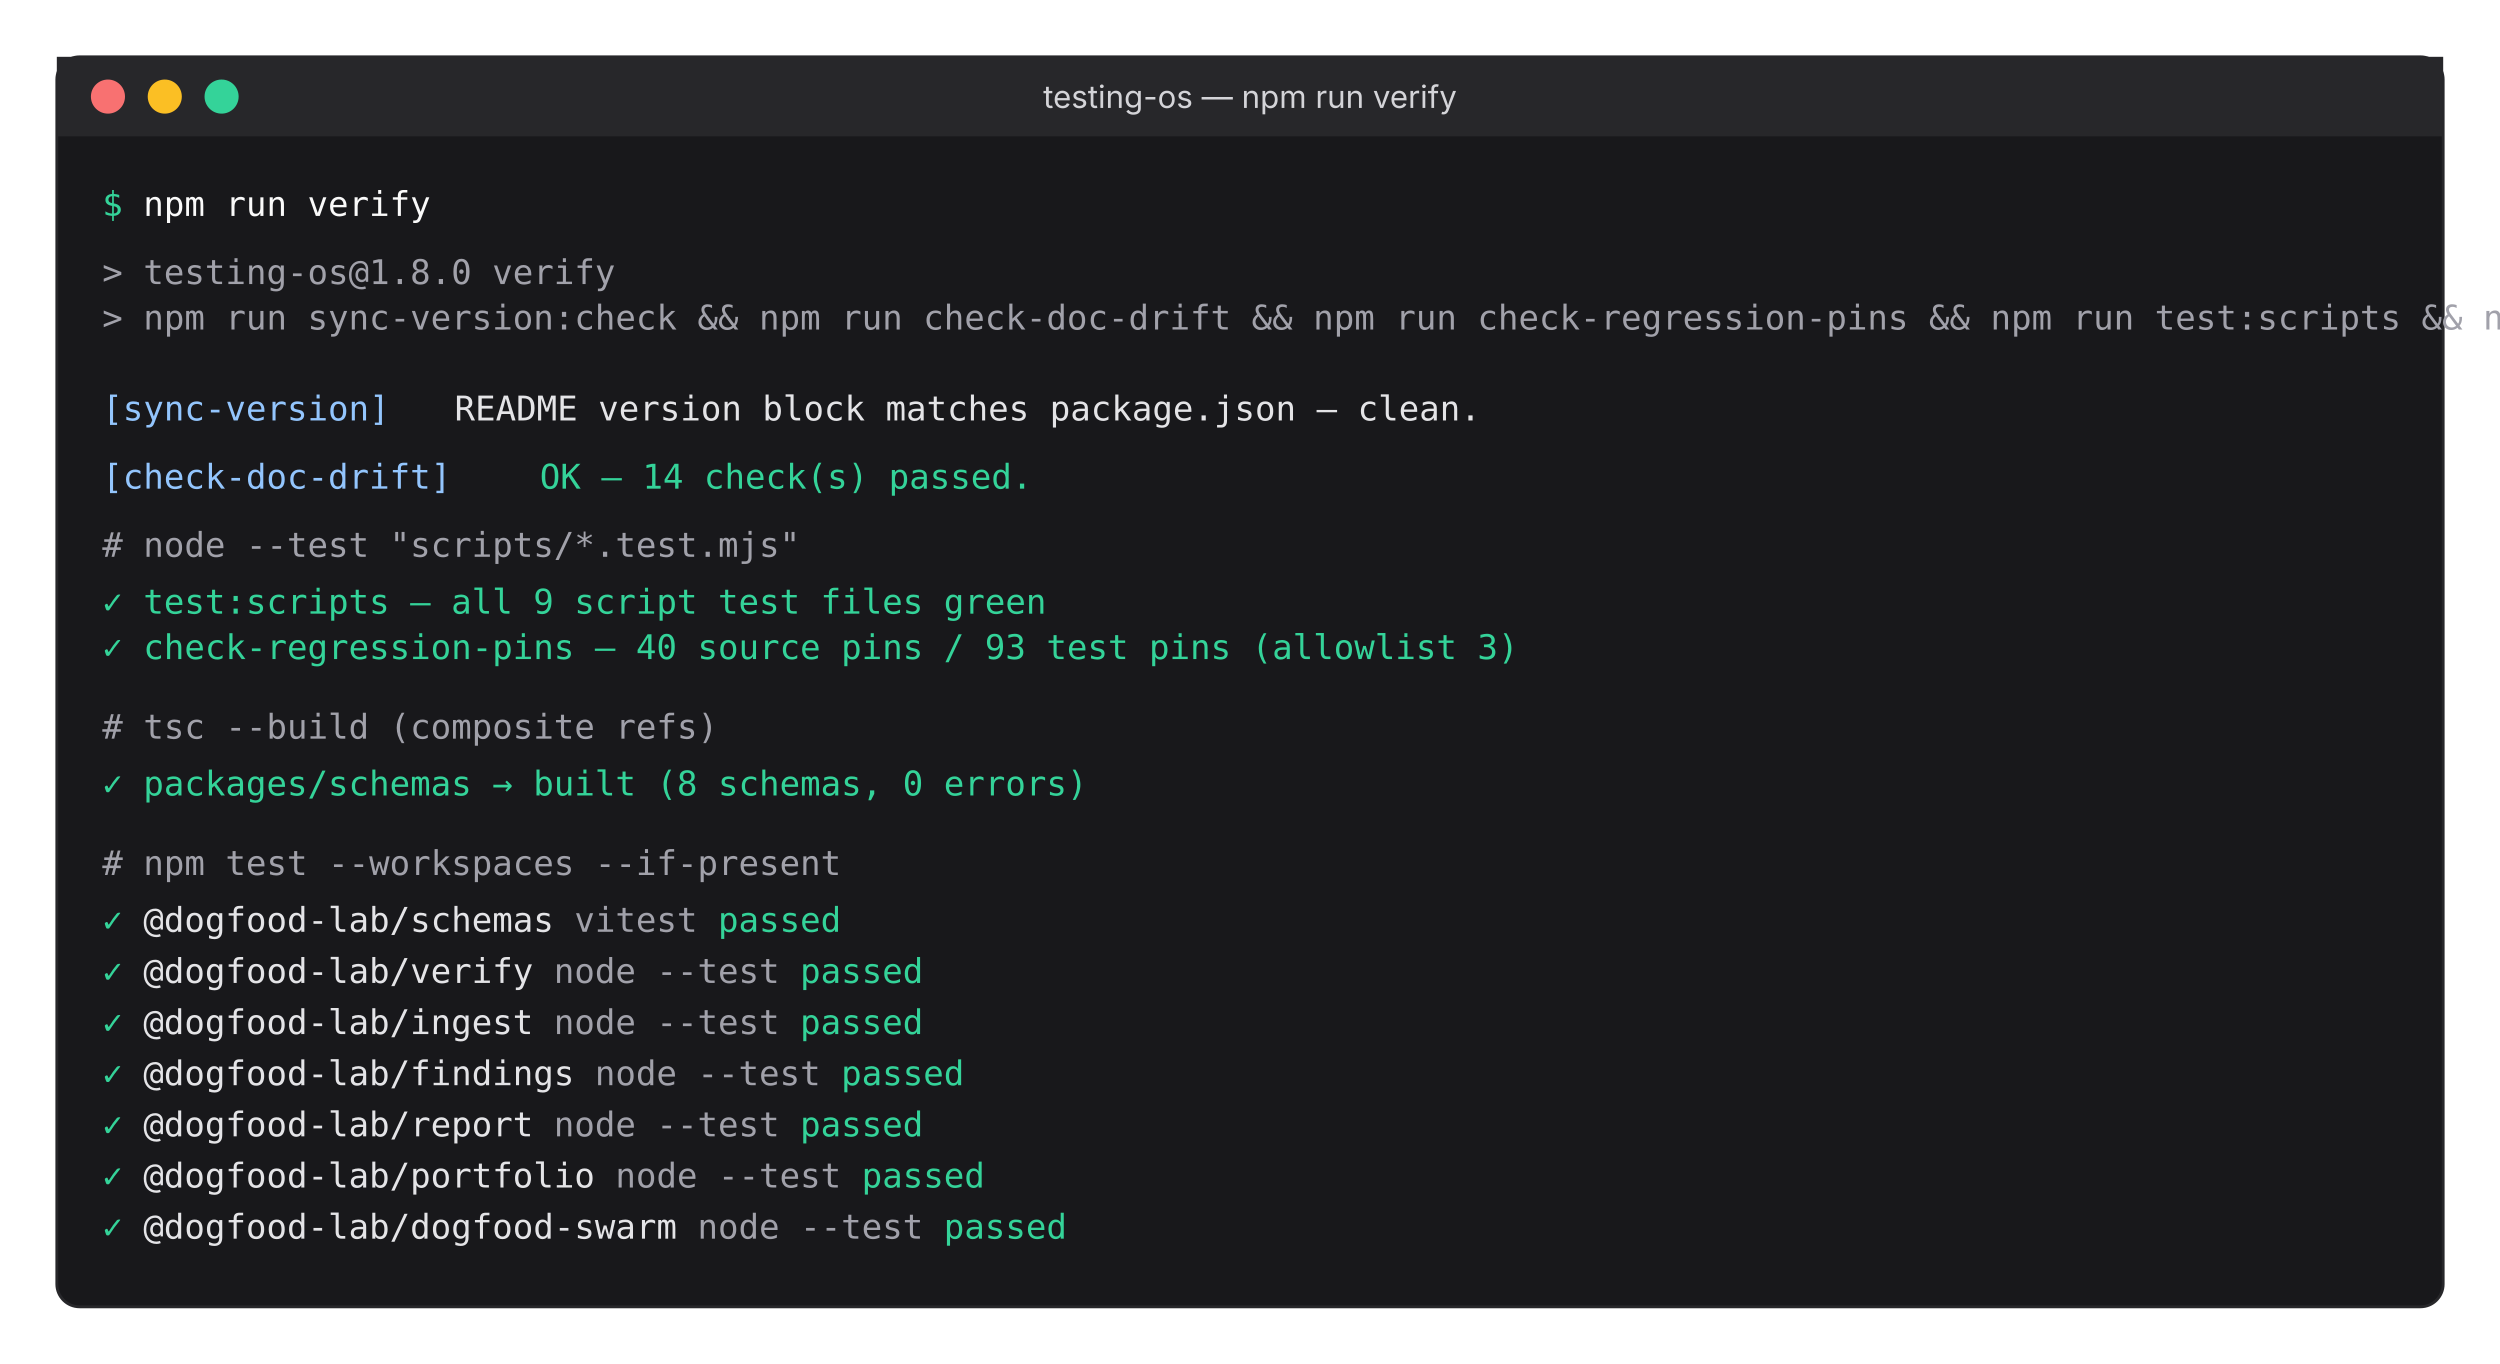
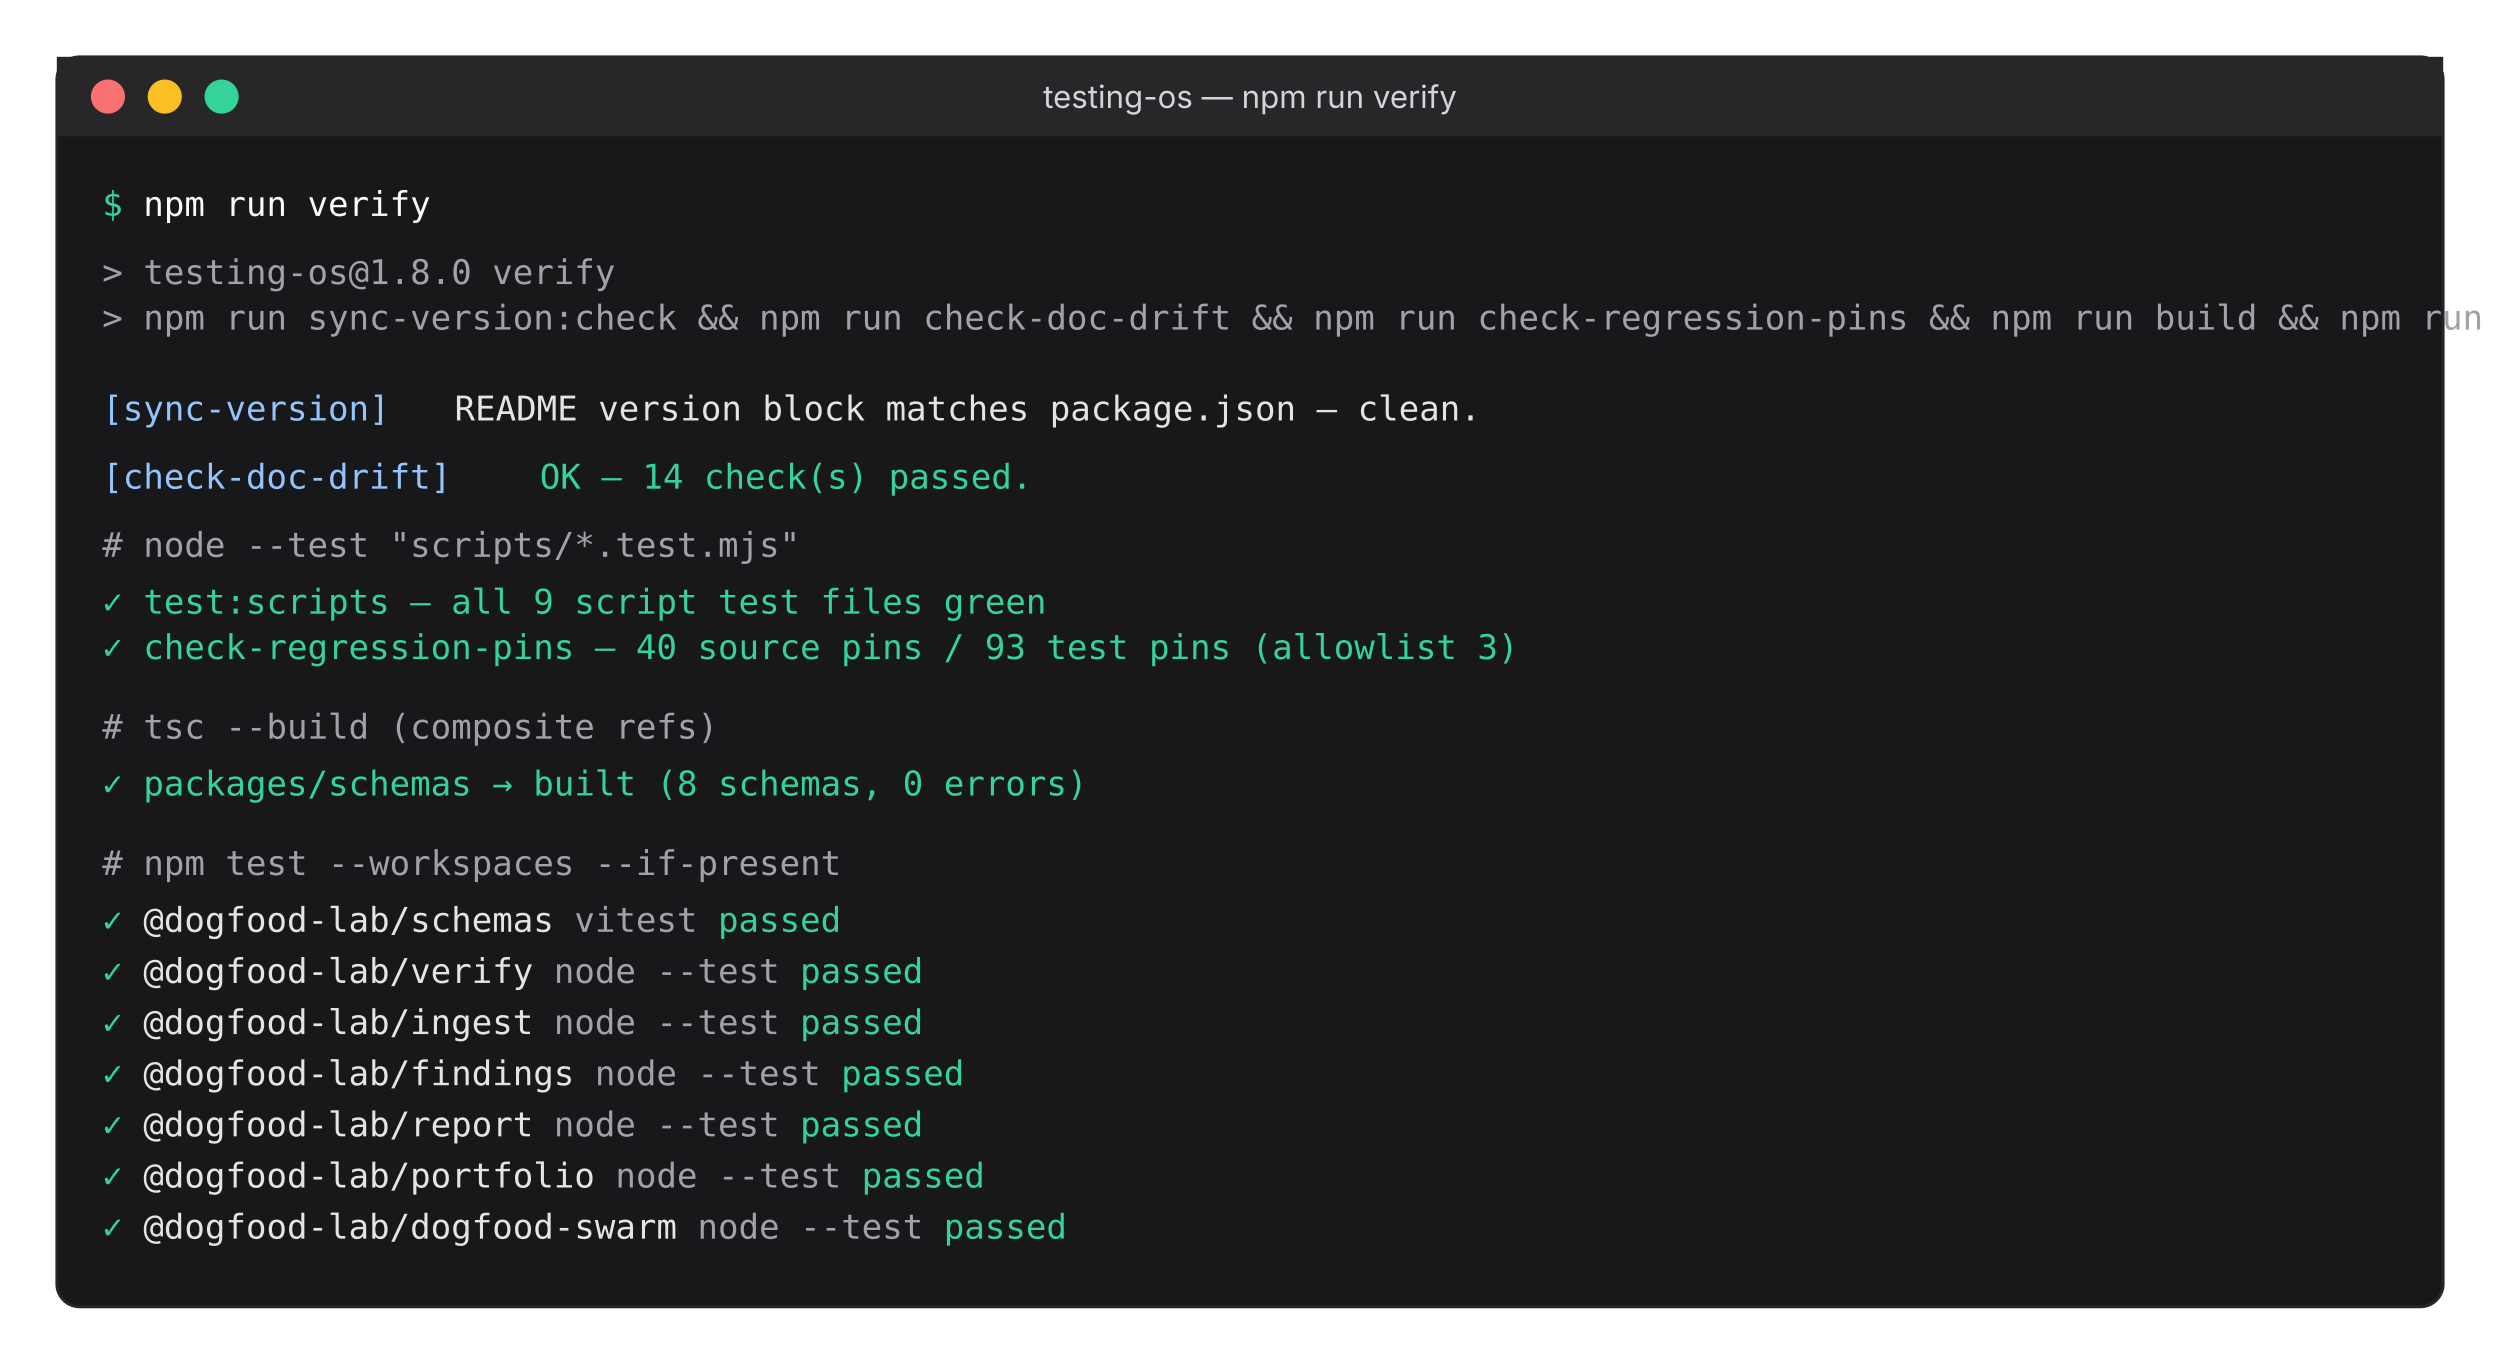
<svg xmlns="http://www.w3.org/2000/svg" viewBox="0 0 880 480" role="img" aria-labelledby="verify-title verify-desc" preserveAspectRatio="xMidYMid meet">
  <defs>
    <style>
      .term-bg { fill: transparent; }
      .term-frame { fill: #18181b; stroke: #27272a; stroke-width: 1; rx: 8; }
      .term-bar { fill: #27272a; rx: 8 8 0 0; }
      .term-dot-r { fill: #f87171; }
      .term-dot-y { fill: #fbbf24; }
      .term-dot-g { fill: #34d399; }
      .term-title { fill: #d4d4d8; font-family: 'Inter', system-ui, sans-serif; font-size: 11px; }
      .mono { font-family: 'JetBrains Mono', ui-monospace, 'Cascadia Code', monospace; font-size: 12px; }
      .text-prompt { fill: #34d399; }
      .text-cmd { fill: #fafafa; }
      .text-ok { fill: #34d399; }
      .text-info { fill: #93c5fd; }
      .text-dim { fill: #a1a1aa; }
      .text-body { fill: #e4e4e7; }
    </style>
  </defs>
  <rect width="880" height="480" class="term-bg" />
  <rect x="20" y="20" width="840" height="440" class="term-frame" />
  <rect x="20" y="20" width="840" height="28" class="term-bar" />
  <circle cx="38" cy="34" r="6" class="term-dot-r" />
  <circle cx="58" cy="34" r="6" class="term-dot-y" />
  <circle cx="78" cy="34" r="6" class="term-dot-g" />
  <text x="440" y="38" text-anchor="middle" class="term-title">testing-os — npm run verify</text>
  <g class="mono">
    <text x="36" y="76">
      <tspan class="text-prompt">$</tspan>
      <tspan class="text-cmd">npm run verify</tspan>
    </text>
    <text x="36" y="100" class="text-dim">&gt; testing-os@1.8.0 verify</text>
-     <text x="36" y="116" class="text-dim">&gt; npm run sync-version:check &amp;&amp; npm run check-doc-drift &amp;&amp; npm run check-regression-pins &amp;&amp; npm run test:scripts &amp;&amp; npm run build &amp;&amp; npm run test</text>
+     <text x="36" y="116" class="text-dim">&gt; npm run sync-version:check &amp;&amp; npm run check-doc-drift &amp;&amp; npm run check-regression-pins &amp;&amp; npm run build &amp;&amp; npm run test:scripts &amp;&amp; npm run test</text>
    <text x="36" y="148" class="text-info">[sync-version]</text>
    <text x="160" y="148" class="text-body"> README version block matches package.json — clean.</text>
    <text x="36" y="172" class="text-info">[check-doc-drift]</text>
    <text x="190" y="172" class="text-ok"> OK — 14 check(s) passed.</text>
    <text x="36" y="196" class="text-dim"># node --test "scripts/*.test.mjs"</text>
    <text x="36" y="216" class="text-ok">  ✓ test:scripts — all 9 script test files green</text>
    <text x="36" y="232" class="text-ok">  ✓ check-regression-pins — 40 source pins / 93 test pins (allowlist 3)</text>
    <text x="36" y="260" class="text-dim"># tsc --build (composite refs)</text>
    <text x="36" y="280" class="text-ok">  ✓ packages/schemas → built (8 schemas, 0 errors)</text>
    <text x="36" y="308" class="text-dim"># npm test --workspaces --if-present</text>
    <text x="36" y="328">
      <tspan class="text-ok">  ✓</tspan>
      <tspan class="text-body">@dogfood-lab/schemas         </tspan>
      <tspan class="text-dim">vitest</tspan>
      <tspan class="text-ok">passed</tspan>
    </text>
    <text x="36" y="346">
      <tspan class="text-ok">  ✓</tspan>
      <tspan class="text-body">@dogfood-lab/verify          </tspan>
      <tspan class="text-dim">node --test</tspan>
      <tspan class="text-ok">passed</tspan>
    </text>
    <text x="36" y="364">
      <tspan class="text-ok">  ✓</tspan>
      <tspan class="text-body">@dogfood-lab/ingest          </tspan>
      <tspan class="text-dim">node --test</tspan>
      <tspan class="text-ok">passed</tspan>
    </text>
    <text x="36" y="382">
      <tspan class="text-ok">  ✓</tspan>
      <tspan class="text-body">@dogfood-lab/findings        </tspan>
      <tspan class="text-dim">node --test</tspan>
      <tspan class="text-ok">passed</tspan>
    </text>
    <text x="36" y="400">
      <tspan class="text-ok">  ✓</tspan>
      <tspan class="text-body">@dogfood-lab/report          </tspan>
      <tspan class="text-dim">node --test</tspan>
      <tspan class="text-ok">passed</tspan>
    </text>
    <text x="36" y="418">
      <tspan class="text-ok">  ✓</tspan>
      <tspan class="text-body">@dogfood-lab/portfolio       </tspan>
      <tspan class="text-dim">node --test</tspan>
      <tspan class="text-ok">passed</tspan>
    </text>
    <text x="36" y="436">
      <tspan class="text-ok">  ✓</tspan>
      <tspan class="text-body">@dogfood-lab/dogfood-swarm   </tspan>
      <tspan class="text-dim">node --test</tspan>
      <tspan class="text-ok">passed</tspan>
    </text>
  </g>
</svg>
